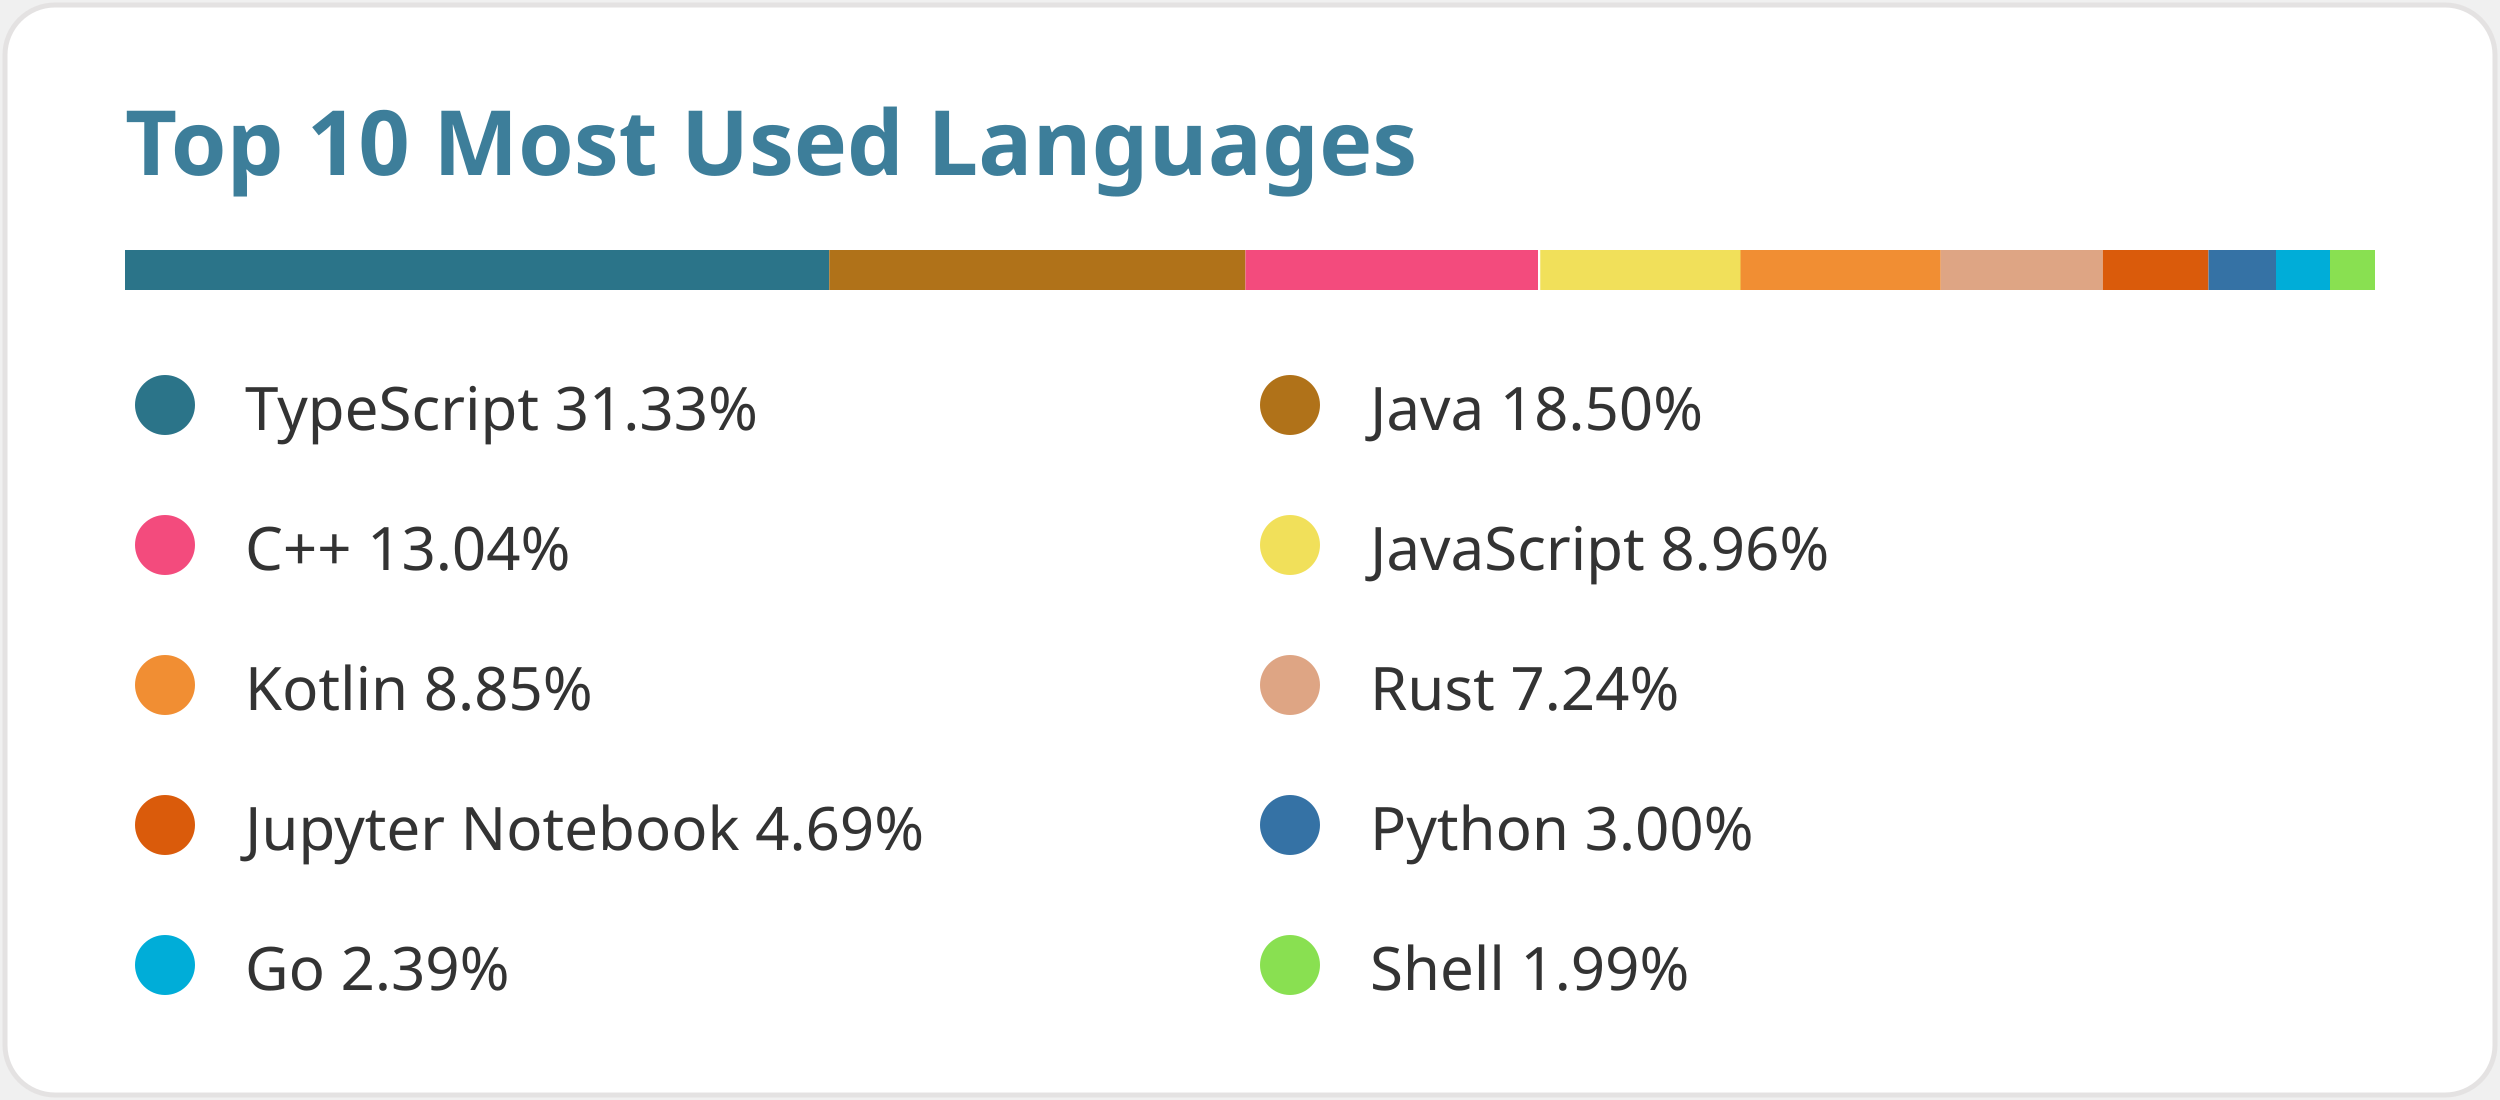
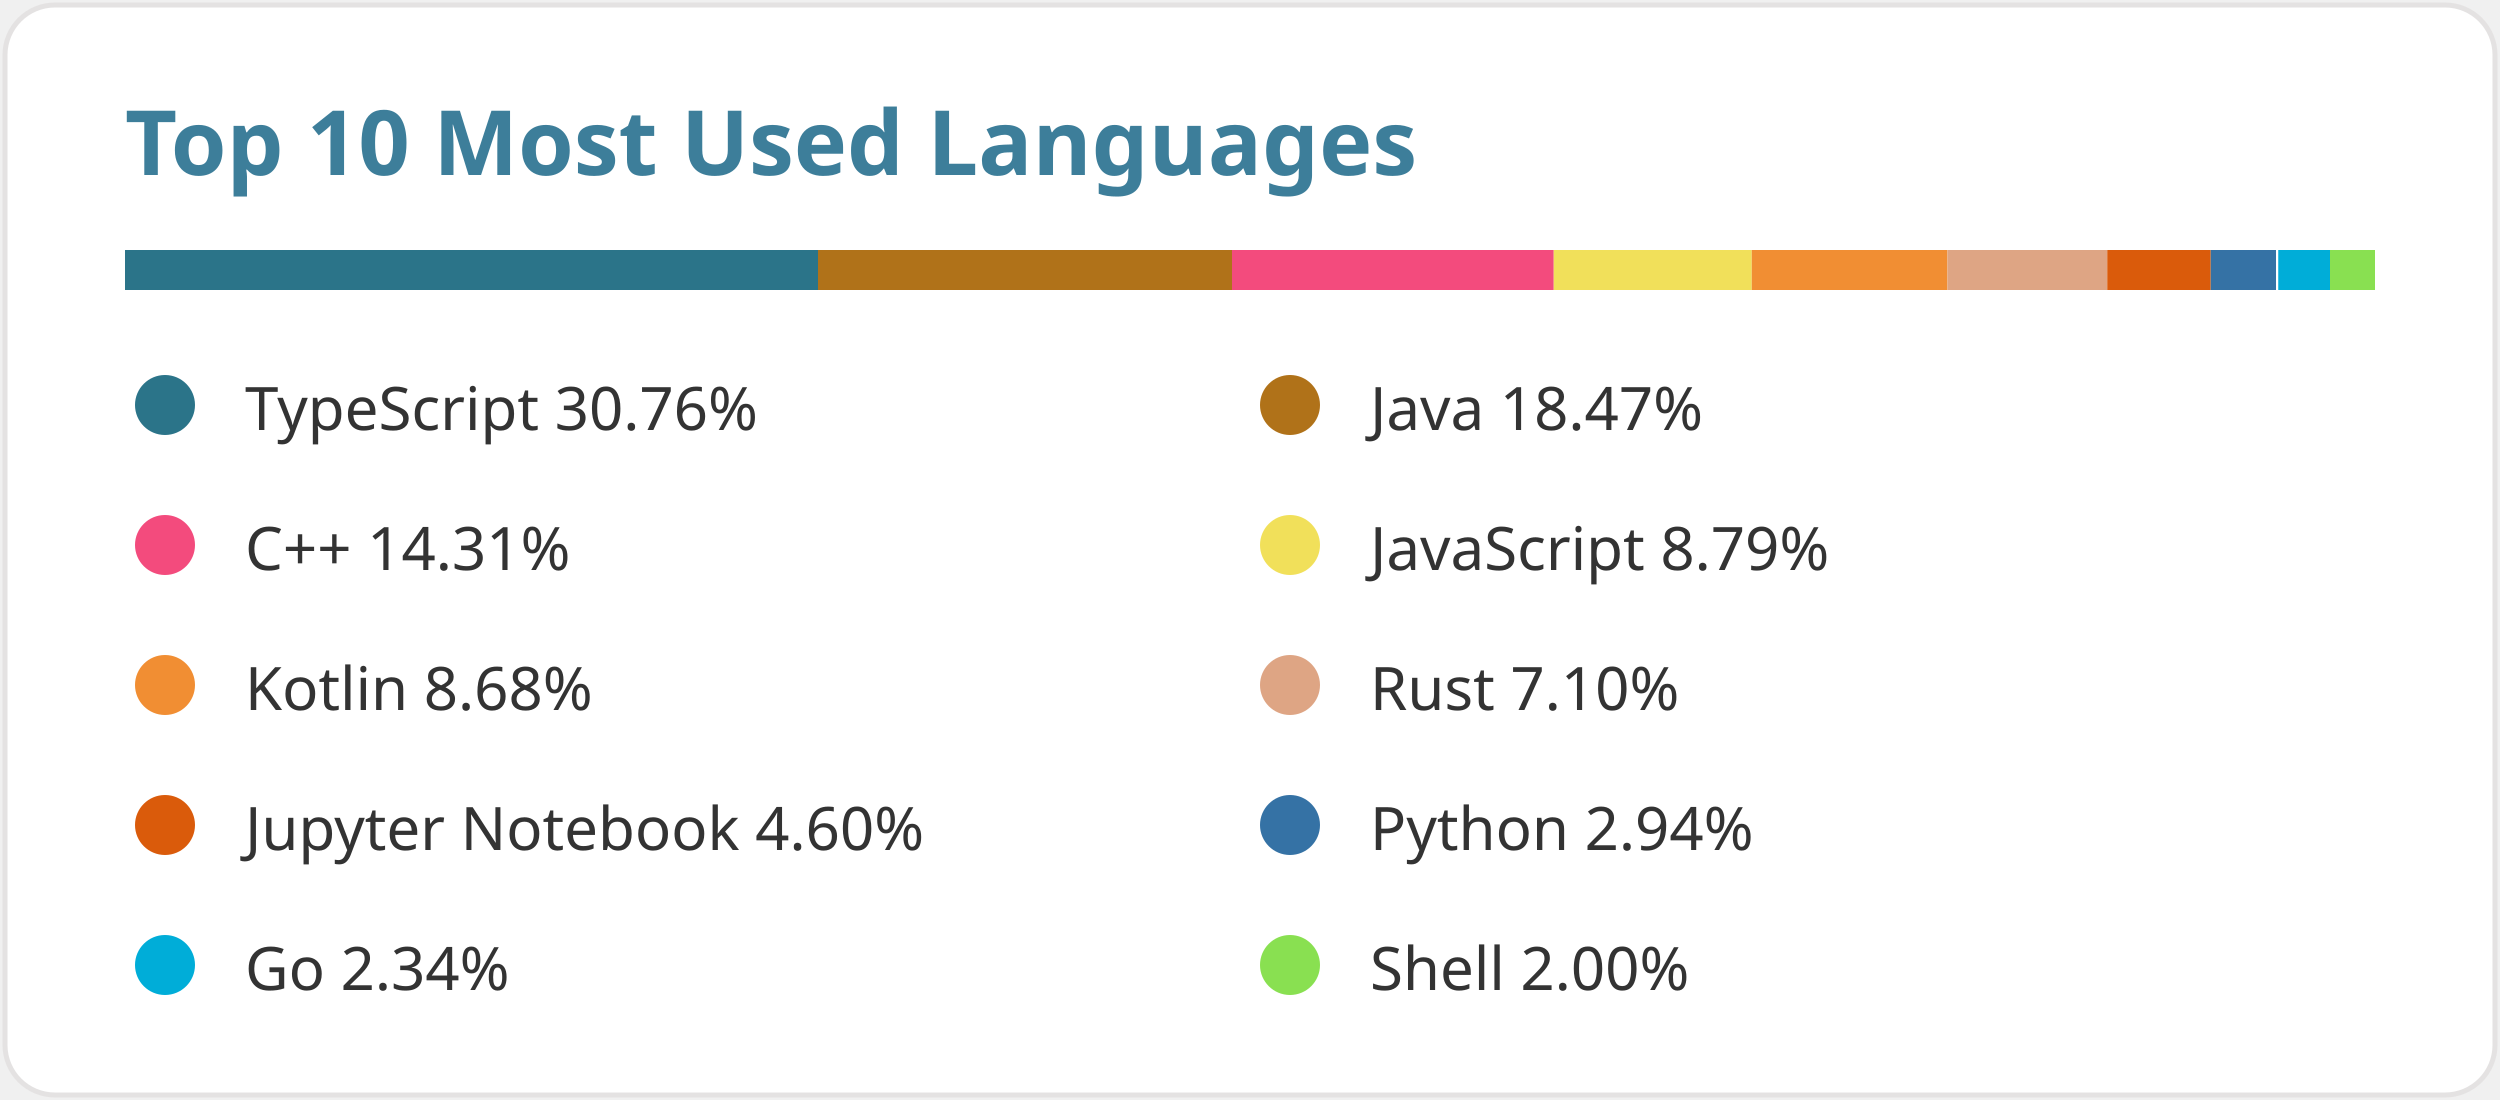
<svg xmlns="http://www.w3.org/2000/svg" width="500" height="220" viewBox="0 0 500 220" data-reactroot="">
  <style>text { font-family: 'Segoe UI', Ubuntu, Sans-Serif; fill: #333333; font-size: 12px; font-weight: 400; }</style>
  <rect width="498" height="218" x="1" y="1" rx="10" fill="#ffffff" stroke="#e4e2e2" />
  <text x="25" y="35" style="fill:#3d7e9a;font-size:18px;font-weight:600">Top 10 Most Used Languages</text>
  <g transform="translate(25, 50) scale(450, 8)">
-     <rect fill="#2b7489" x="0" width="0.313" height="1" />
-     <rect fill="#b07219" x="0.313" width="0.185" height="1" />
-     <rect fill="#f34b7d" x="0.498" width="0.13" height="1" />
-     <rect fill="#f1e05a" x="0.629" width="0.09" height="1" />
-     <rect fill="#F18E33" x="0.718" width="0.089" height="1" />
-     <rect fill="#dea584" x="0.807" width="0.072" height="1" />
-     <rect fill="#DA5B0B" x="0.879" width="0.047" height="1" />
-     <rect fill="#3572A5" x="0.926" width="0.03" height="1" />
-     <rect fill="#00ADD8" x="0.956" width="0.024" height="1" />
+     <rect fill="#2b7489" x="0" width="0.308" height="1" />
+     <rect fill="#b07219" x="0.308" width="0.185" height="1" />
+     <rect fill="#f34b7d" x="0.492" width="0.143" height="1" />
+     <rect fill="#f1e05a" x="0.635" width="0.088" height="1" />
+     <rect fill="#F18E33" x="0.723" width="0.087" height="1" />
+     <rect fill="#dea584" x="0.81" width="0.071" height="1" />
+     <rect fill="#DA5B0B" x="0.881" width="0.046" height="1" />
+     <rect fill="#3572A5" x="0.927" width="0.029" height="1" />
+     <rect fill="#00ADD8" x="0.957" width="0.023" height="1" />
    <rect fill="#89e051" x="0.98" width="0.02" height="1" />
  </g>
  <g transform="translate(25, 75)">
    <circle cx="8" cy="6" r="6" fill="#2b7489" />
-     <text x="24" y="11">TypeScript 31.33%</text>
+     <text x="24" y="11">TypeScript 30.76%</text>
  </g>
  <g transform="translate(250, 75)">
    <circle cx="8" cy="6" r="6" fill="#b07219" />
-     <text x="24" y="11">Java 18.50%</text>
+     <text x="24" y="11">Java 18.47%</text>
  </g>
  <g transform="translate(25, 103)">
    <circle cx="8" cy="6" r="6" fill="#f34b7d" />
-     <text x="24" y="11">C++ 13.04%</text>
+     <text x="24" y="11">C++ 14.31%</text>
  </g>
  <g transform="translate(250, 103)">
    <circle cx="8" cy="6" r="6" fill="#f1e05a" />
-     <text x="24" y="11">JavaScript 8.96%</text>
+     <text x="24" y="11">JavaScript 8.79%</text>
  </g>
  <g transform="translate(25, 131)">
    <circle cx="8" cy="6" r="6" fill="#F18E33" />
-     <text x="24" y="11">Kotlin 8.85%</text>
+     <text x="24" y="11">Kotlin 8.68%</text>
  </g>
  <g transform="translate(250, 131)">
    <circle cx="8" cy="6" r="6" fill="#dea584" />
-     <text x="24" y="11">Rust 7.24%</text>
+     <text x="24" y="11">Rust 7.10%</text>
  </g>
  <g transform="translate(25, 159)">
    <circle cx="8" cy="6" r="6" fill="#DA5B0B" />
-     <text x="24" y="11">Jupyter Notebook 4.69%</text>
+     <text x="24" y="11">Jupyter Notebook 4.60%</text>
  </g>
  <g transform="translate(250, 159)">
    <circle cx="8" cy="6" r="6" fill="#3572A5" />
-     <text x="24" y="11">Python 3.00%</text>
+     <text x="24" y="11">Python 2.94%</text>
  </g>
  <g transform="translate(25, 187)">
    <circle cx="8" cy="6" r="6" fill="#00ADD8" />
-     <text x="24" y="11">Go 2.39%</text>
+     <text x="24" y="11">Go 2.34%</text>
  </g>
  <g transform="translate(250, 187)">
    <circle cx="8" cy="6" r="6" fill="#89e051" />
-     <text x="24" y="11">Shell 1.99%</text>
+     <text x="24" y="11">Shell 2.00%</text>
  </g>
</svg>
